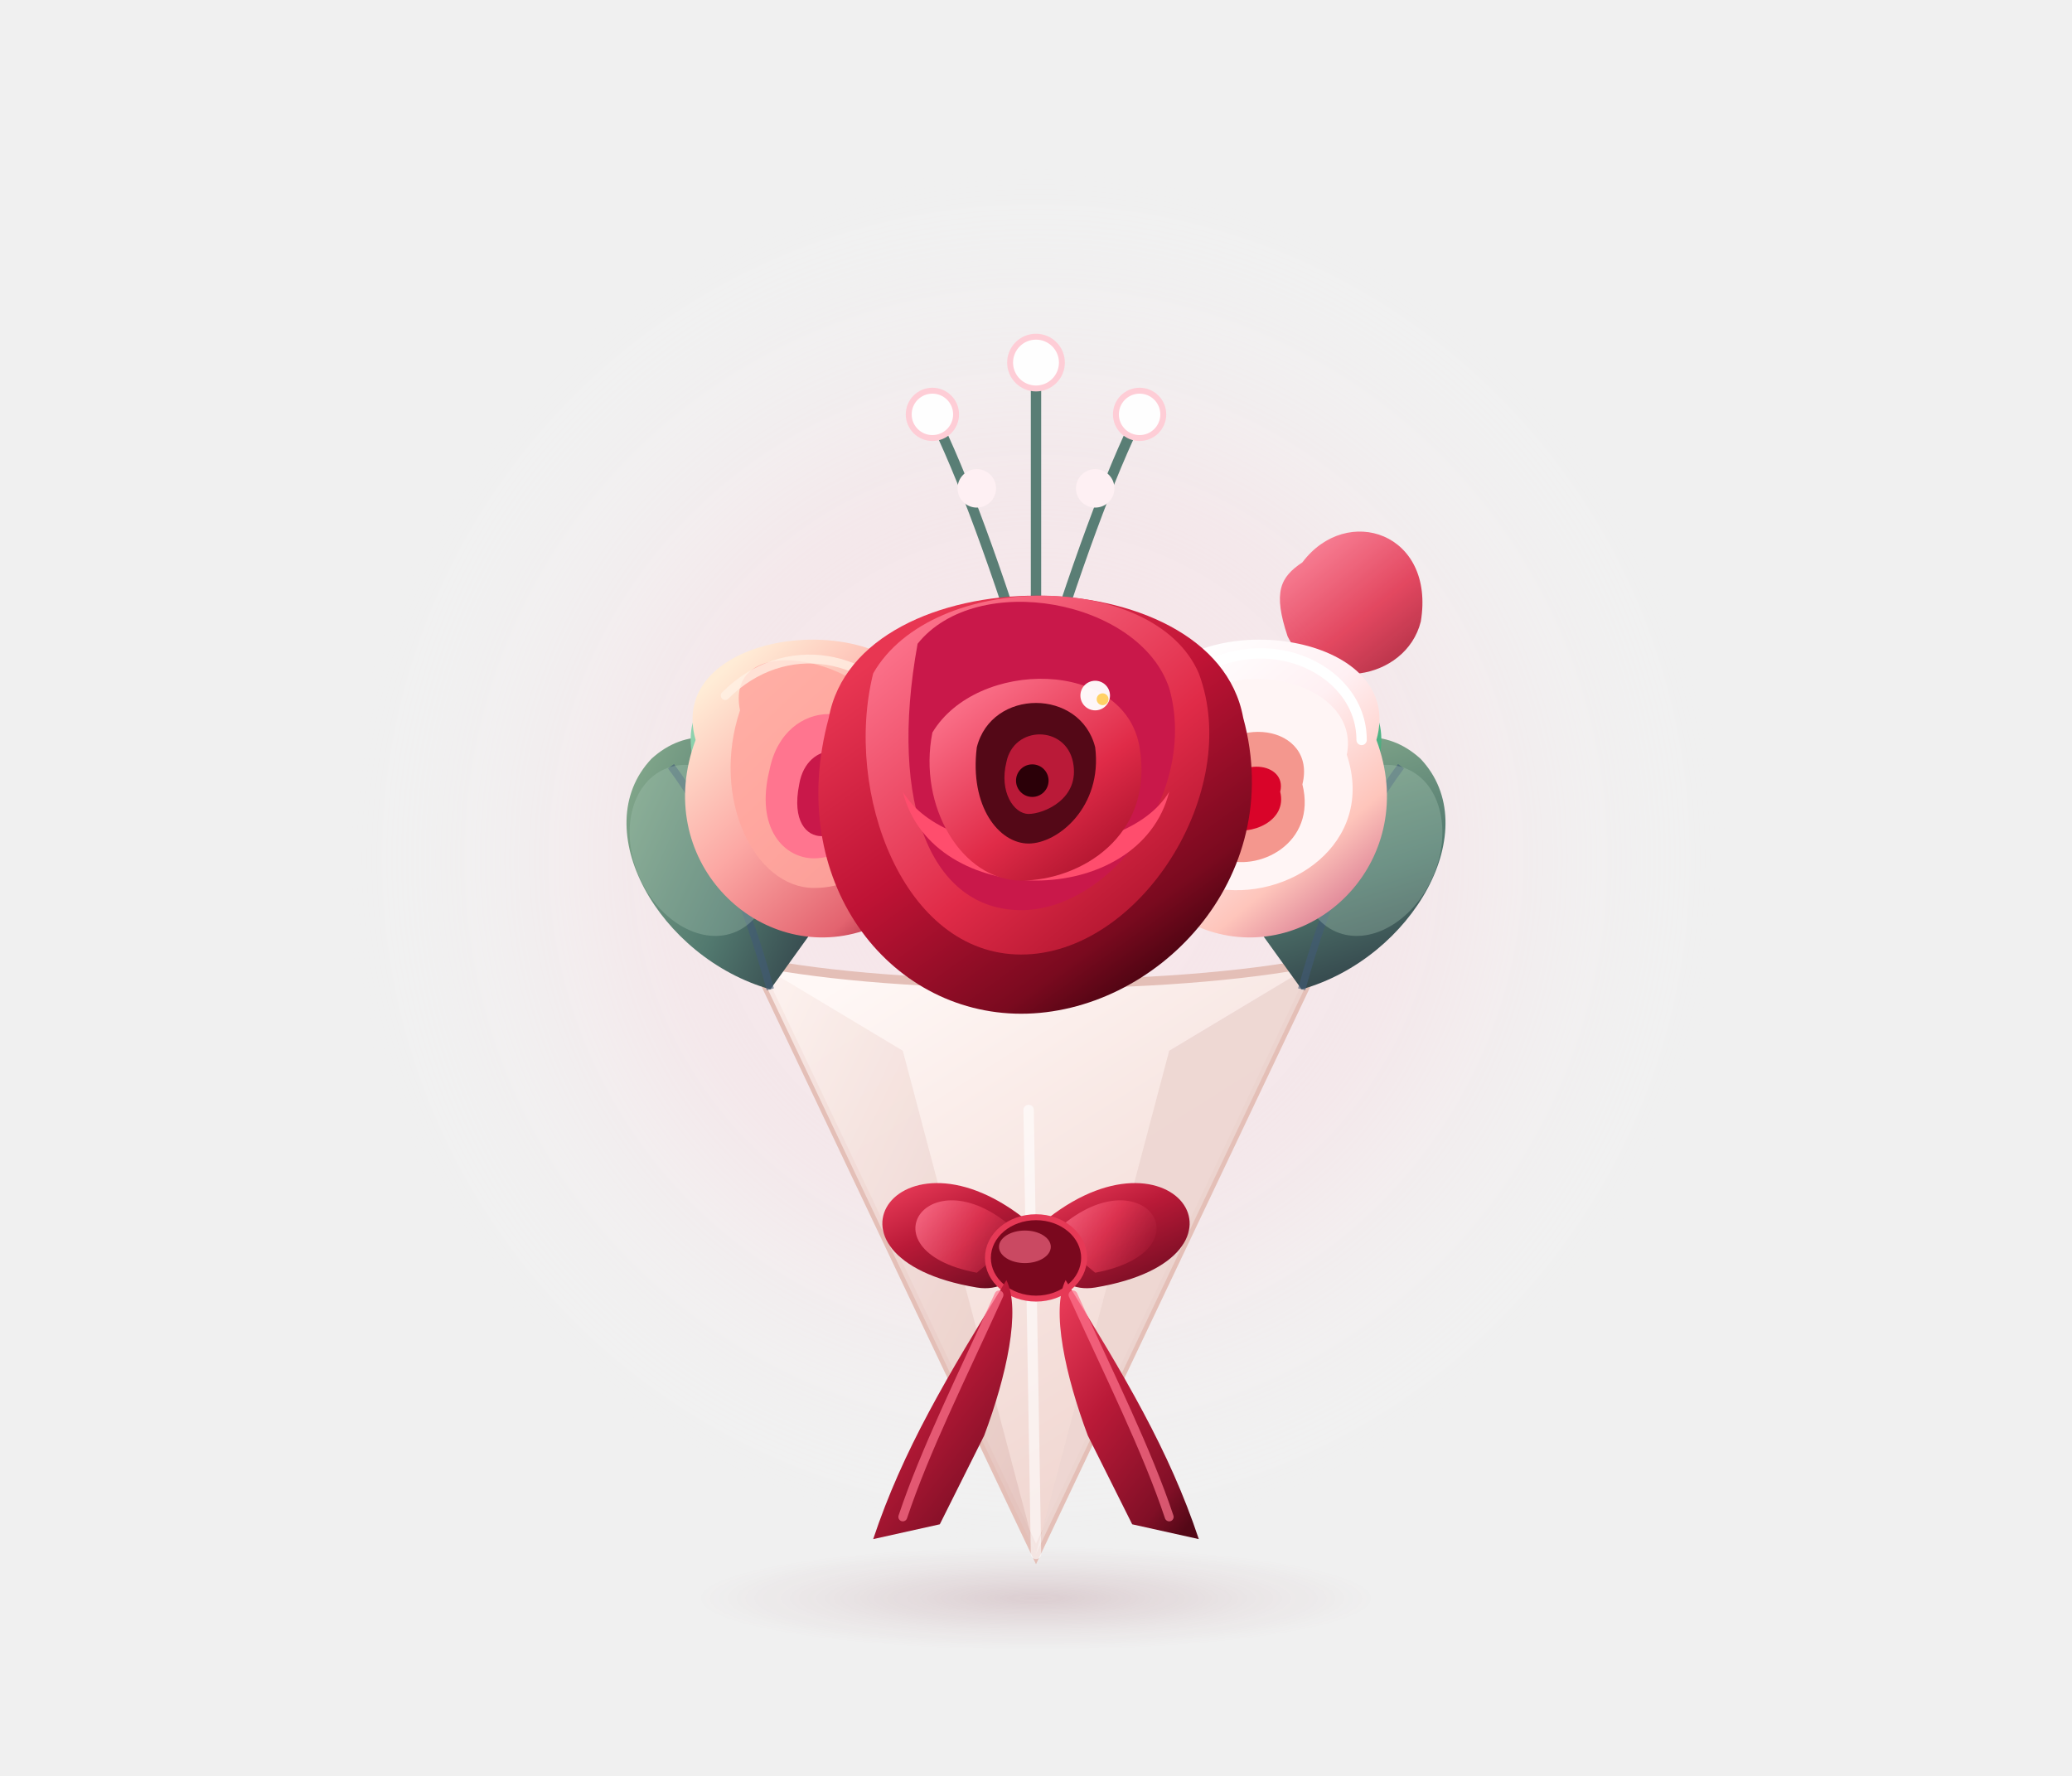
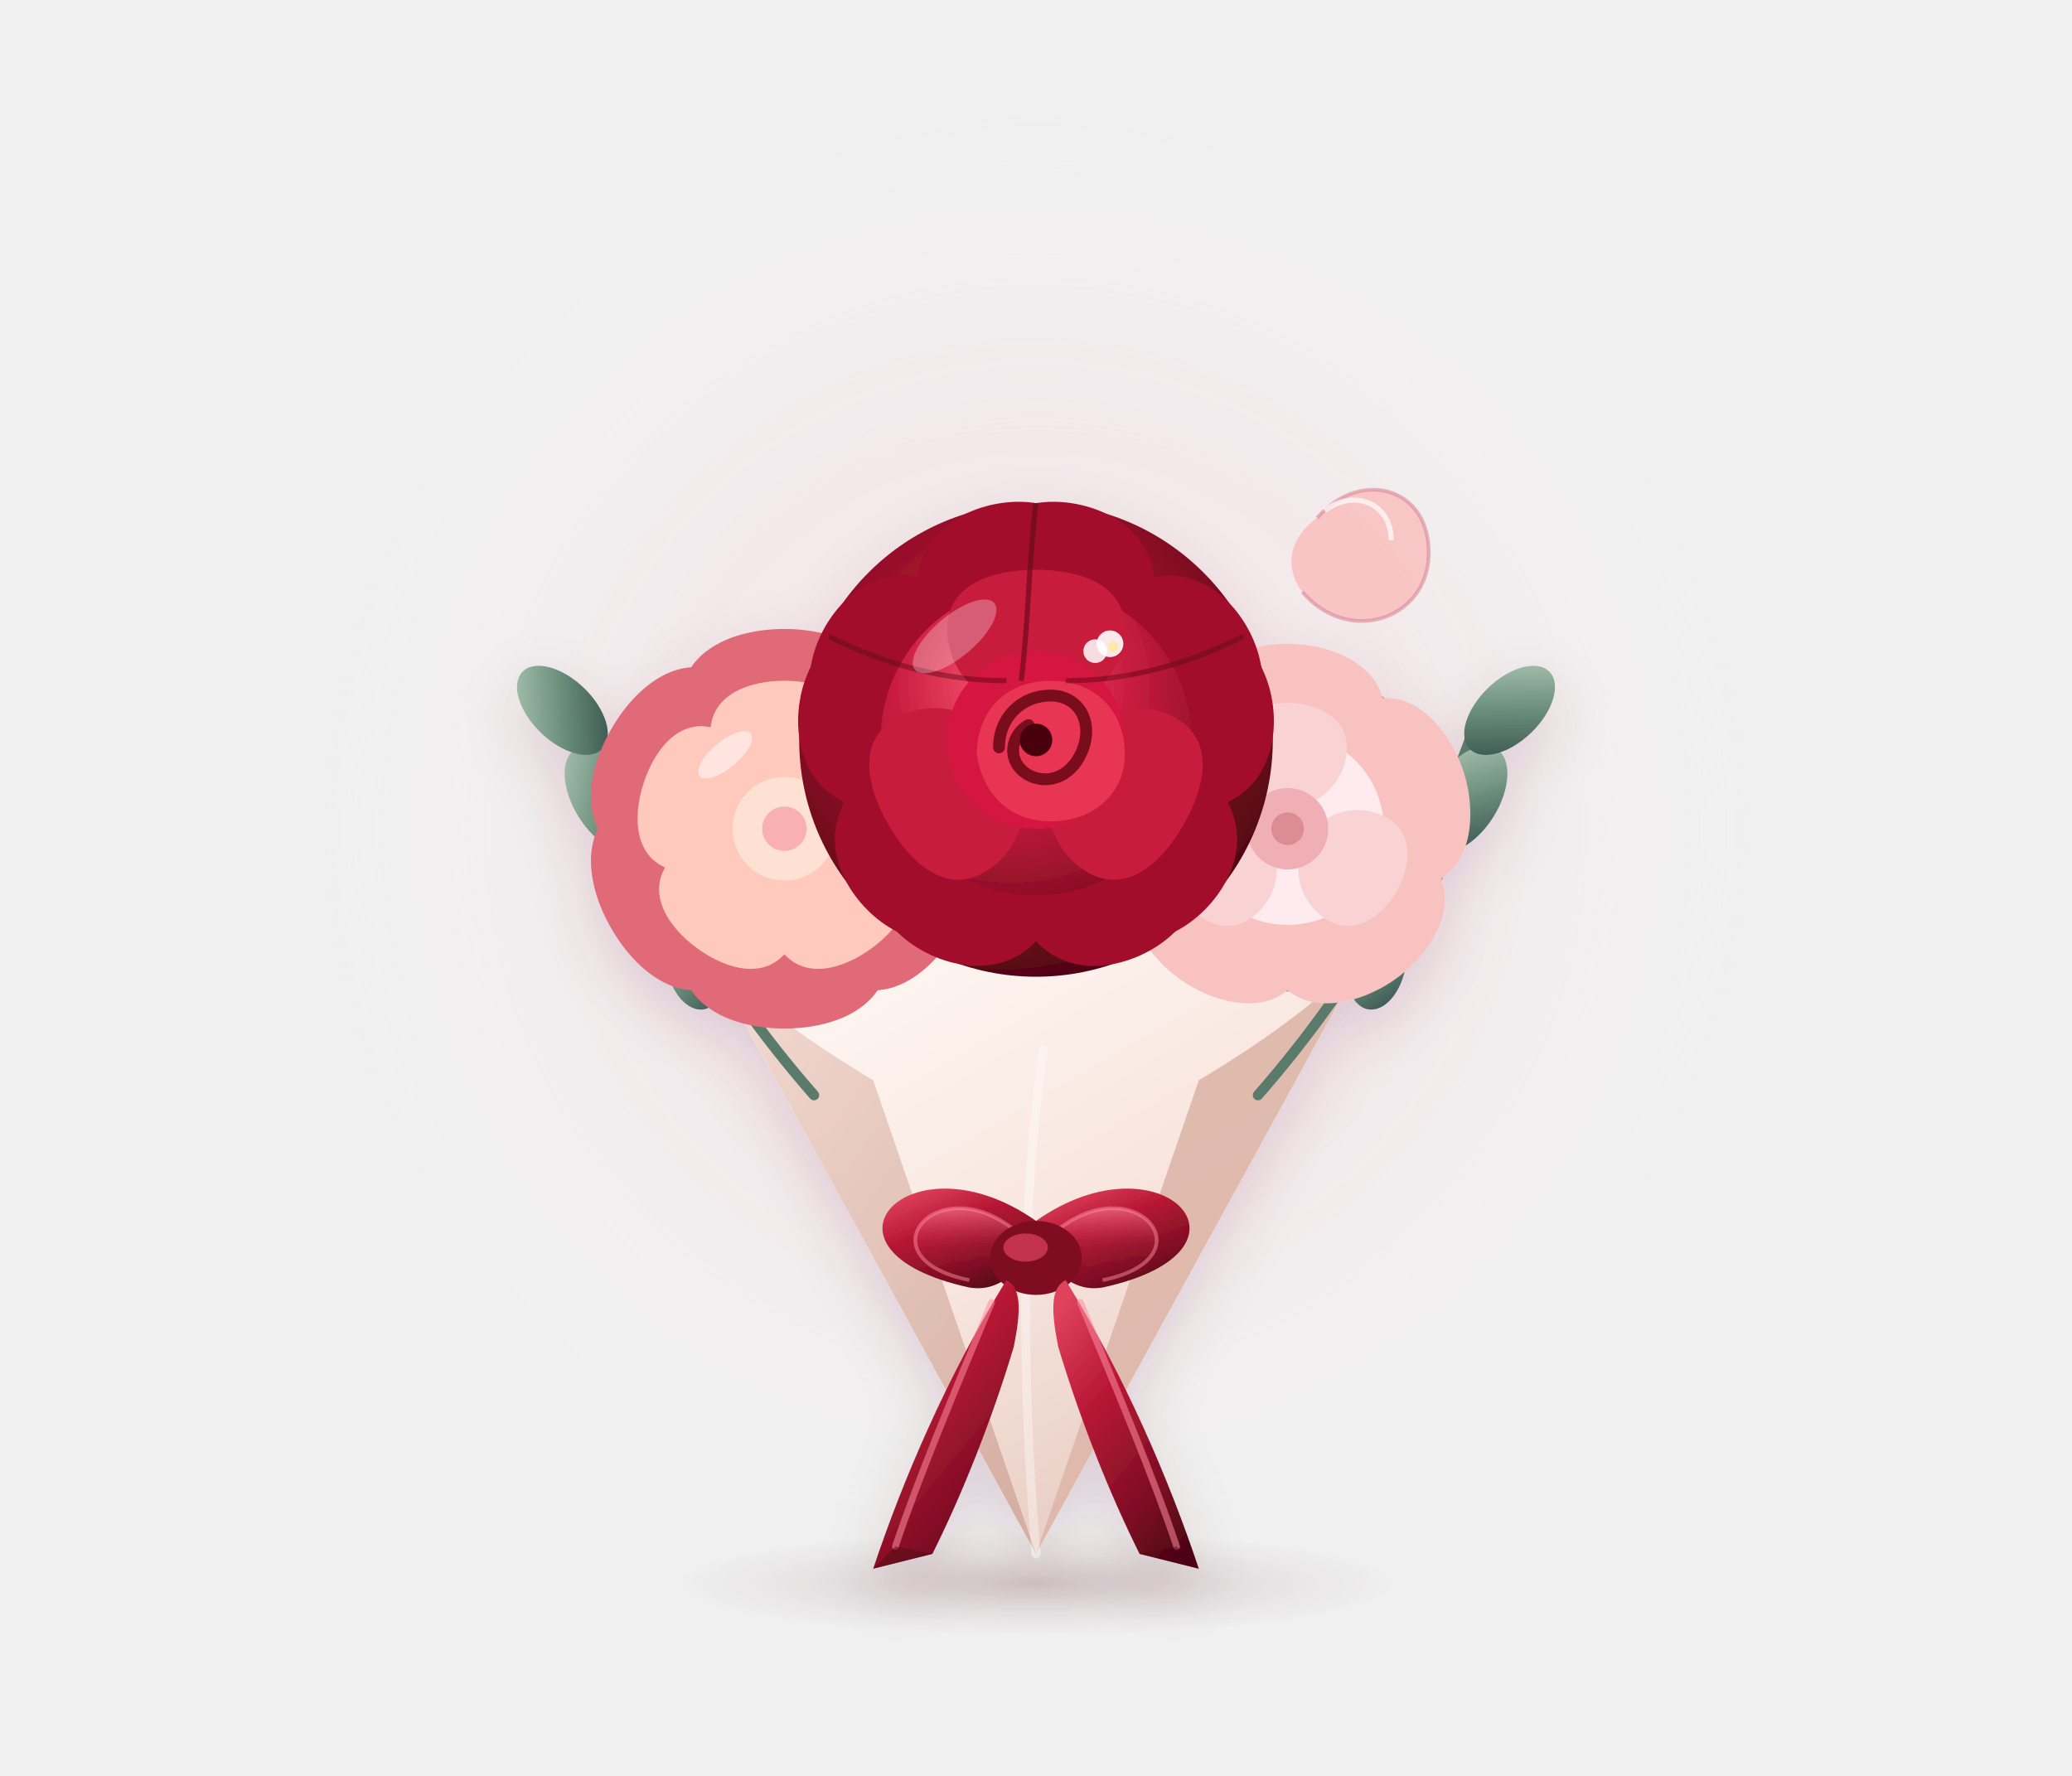
- <svg xmlns="http://www.w3.org/2000/svg" viewBox="0 0 280 240" width="280" height="240" aria-label="Romantic Flower Bouquet Illustration">
+ <svg xmlns="http://www.w3.org/2000/svg" viewBox="0 0 280 240" width="280" height="240" role="img" aria-label="Romantic flower bouquet illustration">
  <defs>
-     <radialGradient id="rbq-ambient-glow" cx="50%" cy="50%" r="50%">
-       <stop offset="0%" stop-color="#ffe4ea" stop-opacity="0.6" />
-       <stop offset="55%" stop-color="#ffd1dc" stop-opacity="0.25" />
-       <stop offset="100%" stop-color="#ffffff" stop-opacity="0" />
-     </radialGradient>
-     <radialGradient id="rbq-contact-shadow" cx="50%" cy="50%" r="50%">
-       <stop offset="0%" stop-color="#803344" stop-opacity="0.18" />
-       <stop offset="60%" stop-color="#803344" stop-opacity="0.06" />
-       <stop offset="100%" stop-color="#803344" stop-opacity="0" />
-     </radialGradient>
-     <linearGradient id="rbq-wrap-main" x1="20%" y1="0%" x2="80%" y2="100%">
-       <stop offset="0%" stop-color="#fff8f6" />
-       <stop offset="45%" stop-color="#f7e5e1" />
-       <stop offset="100%" stop-color="#eed1cb" />
-     </linearGradient>
-     <linearGradient id="rbq-wrap-fold" x1="0%" y1="0%" x2="100%" y2="100%">
-       <stop offset="0%" stop-color="#fdf2ef" />
-       <stop offset="100%" stop-color="#e3c2bc" />
-     </linearGradient>
-     <linearGradient id="rbq-ribbon-velvet" x1="15%" y1="0%" x2="85%" y2="100%">
-       <stop offset="0%" stop-color="#e63956" />
-       <stop offset="40%" stop-color="#ba1a38" />
-       <stop offset="85%" stop-color="#800f26" />
-       <stop offset="100%" stop-color="#540817" />
-     </linearGradient>
-     <linearGradient id="rbq-ribbon-highlight" x1="0%" y1="30%" x2="100%" y2="70%">
-       <stop offset="0%" stop-color="#ff758f" />
-       <stop offset="50%" stop-color="#e63956" />
-       <stop offset="100%" stop-color="#99132e" />
-     </linearGradient>
-     <linearGradient id="rbq-rose-deep" x1="20%" y1="10%" x2="80%" y2="90%">
-       <stop offset="0%" stop-color="#e83652" />
-       <stop offset="45%" stop-color="#bf1335" />
-       <stop offset="85%" stop-color="#7a0a1f" />
-       <stop offset="100%" stop-color="#4a0411" />
-     </linearGradient>
-     <linearGradient id="rbq-rose-petal-light" x1="10%" y1="0%" x2="90%" y2="100%">
-       <stop offset="0%" stop-color="#ff7b93" />
-       <stop offset="60%" stop-color="#e02b48" />
-       <stop offset="100%" stop-color="#a30f28" />
-     </linearGradient>
-     <linearGradient id="rbq-peony-peach" x1="15%" y1="10%" x2="85%" y2="95%">
-       <stop offset="0%" stop-color="#ffecd6" />
-       <stop offset="45%" stop-color="#fca8a4" />
-       <stop offset="85%" stop-color="#e3636f" />
-       <stop offset="100%" stop-color="#aa2840" />
-     </linearGradient>
-     <linearGradient id="rbq-tea-rose" x1="20%" y1="10%" x2="80%" y2="90%">
-       <stop offset="0%" stop-color="#ffffff" />
-       <stop offset="40%" stop-color="#fff0f3" />
-       <stop offset="80%" stop-color="#fec5bb" />
-       <stop offset="100%" stop-color="#e28c9b" />
-     </linearGradient>
-     <linearGradient id="rbq-leaf-eucalyptus" x1="20%" y1="0%" x2="80%" y2="100%">
-       <stop offset="0%" stop-color="#84a98c" />
-       <stop offset="55%" stop-color="#52796f" />
-       <stop offset="100%" stop-color="#2f3e46" />
-     </linearGradient>
-     <linearGradient id="rbq-leaf-fresh" x1="10%" y1="0%" x2="90%" y2="100%">
-       <stop offset="0%" stop-color="#95d5b2" />
-       <stop offset="50%" stop-color="#52b788" />
-       <stop offset="100%" stop-color="#2d6a4f" />
-     </linearGradient>
+     <radialGradient id="rbq-glow" cx="0.5" cy="0.5" r="0.5">
+       <stop offset="0" stop-color="#FFE8EC" stop-opacity="0.55" />
+       <stop offset="0.55" stop-color="#FFD1DC" stop-opacity="0.2" />
+       <stop offset="1" stop-color="#FFFFFF" stop-opacity="0" />
+     </radialGradient>
+     <radialGradient id="rbq-shadow" cx="0.5" cy="0.5" r="0.5">
+       <stop offset="0" stop-color="#5A1A28" stop-opacity="0.22" />
+       <stop offset="0.55" stop-color="#5A1A28" stop-opacity="0.08" />
+       <stop offset="1" stop-color="#5A1A28" stop-opacity="0" />
+     </radialGradient>
+     <linearGradient id="rbq-wrap" x1="0.2" y1="0" x2="0.8" y2="1">
+       <stop offset="0" stop-color="#FFF9F5" />
+       <stop offset="0.5" stop-color="#F8E6DF" />
+       <stop offset="1" stop-color="#E3C6BC" />
+     </linearGradient>
+     <linearGradient id="rbq-wrap-fold" x1="0" y1="0" x2="0.8" y2="1">
+       <stop offset="0" stop-color="#F2D8CF" />
+       <stop offset="1" stop-color="#D2A99C" />
+     </linearGradient>
+     <linearGradient id="rbq-wrap-hi" x1="0" y1="0" x2="0" y2="1">
+       <stop offset="0" stop-color="#FFFFFF" stop-opacity="0.85" />
+       <stop offset="1" stop-color="#FFFFFF" stop-opacity="0" />
+     </linearGradient>
+     <linearGradient id="rbq-velvet" x1="0.2" y1="0" x2="0.8" y2="1">
+       <stop offset="0" stop-color="#E0425C" />
+       <stop offset="0.35" stop-color="#B81834" />
+       <stop offset="0.75" stop-color="#7E0E24" />
+       <stop offset="1" stop-color="#4E0512" />
+     </linearGradient>
+     <linearGradient id="rbq-velvet-hi" x1="0" y1="0" x2="0" y2="1">
+       <stop offset="0" stop-color="#FF8A9E" />
+       <stop offset="0.5" stop-color="#E0425C" stop-opacity="0.2" />
+       <stop offset="1" stop-color="#7E0E24" stop-opacity="0" />
+     </linearGradient>
+     <radialGradient id="rbq-rose-base" cx="0.42" cy="0.34" r="0.72">
+       <stop offset="0" stop-color="#C41838" />
+       <stop offset="0.55" stop-color="#8C0F26" />
+       <stop offset="1" stop-color="#47040F" />
+     </radialGradient>
+     <radialGradient id="rbq-rose-mid" cx="0.42" cy="0.32" r="0.7">
+       <stop offset="0" stop-color="#FF5A76" />
+       <stop offset="0.55" stop-color="#C81C3E" />
+       <stop offset="1" stop-color="#8C0F26" />
+     </radialGradient>
+     <radialGradient id="rbq-peony" cx="0.42" cy="0.34" r="0.72">
+       <stop offset="0" stop-color="#FFE1D4" />
+       <stop offset="0.4" stop-color="#FBA9A8" />
+       <stop offset="0.8" stop-color="#E06A78" />
+       <stop offset="1" stop-color="#9E2440" />
+     </radialGradient>
+     <radialGradient id="rbq-tea" cx="0.42" cy="0.3" r="0.75">
+       <stop offset="0" stop-color="#FFFFFF" />
+       <stop offset="0.45" stop-color="#FDEBEF" />
+       <stop offset="0.8" stop-color="#F8C2C0" />
+       <stop offset="1" stop-color="#D88998" />
+     </radialGradient>
+     <linearGradient id="rbq-eucalyptus" x1="0.2" y1="0" x2="0.8" y2="1">
+       <stop offset="0" stop-color="#A6C1AE" />
+       <stop offset="0.5" stop-color="#6B8E7B" />
+       <stop offset="1" stop-color="#3A5650" />
+     </linearGradient>
+     <linearGradient id="rbq-leaf" x1="0.2" y1="0" x2="0.8" y2="1">
+       <stop offset="0" stop-color="#7BB894" />
+       <stop offset="0.5" stop-color="#3E8B66" />
+       <stop offset="1" stop-color="#1B4533" />
+     </linearGradient>
+     <filter id="rbq-lift" x="-20%" y="-20%" width="140%" height="140%">
+       <feDropShadow dx="0" dy="3" stdDeviation="4" flood-color="#5A1A28" flood-opacity="0.14" />
+     </filter>
+     <style>
+       @keyframes rbq-sway {
+       0%, 100% { transform: rotate(-1.2deg) translateY(0); }
+       50%      { transform: rotate(1.4deg) translateY(-2.5px); }
+       }
+       @keyframes rbq-tail-l {
+       0%, 100% { transform: rotate(-2.5deg); }
+       50%      { transform: rotate(4.5deg); }
+       }
+       @keyframes rbq-tail-r {
+       0%, 100% { transform: rotate(2.5deg); }
+       50%      { transform: rotate(-4deg); }
+       }
+       @keyframes rbq-bloom {
+       0%, 100% { transform: scale(1); }
+       50%      { transform: scale(1.022); }
+       }
+       @keyframes rbq-drift {
+       0%   { transform: translate(0, 0) rotate(0deg); opacity: 0; }
+       20%  { opacity: 0.85; }
+       80%  { opacity: 0.7; }
+       100% { transform: translate(-44px, 48px) rotate(54deg); opacity: 0; }
+       }
+       @keyframes rbq-twinkle {
+       0%, 100% { opacity: 0.3; transform: scale(0.9); }
+       50%      { opacity: 0.95; transform: scale(1.18); }
+       }
+ 
+       .rbq-sway    { animation: rbq-sway 5.4s cubic-bezier(0.45, 0.05, 0.55, 0.95) infinite; transform-origin: 140px 200px; }
+       .rbq-tail-l  { animation: rbq-tail-l 5.4s cubic-bezier(0.45, 0, 0.55, 1) infinite 0.24s; transform-origin: 134px 172px; }
+       .rbq-tail-r  { animation: rbq-tail-r 5.4s cubic-bezier(0.45, 0, 0.55, 1) infinite 0.36s; transform-origin: 146px 172px; }
+       .rbq-bloom   { animation: rbq-bloom 4.8s ease-in-out infinite; transform-origin: 140px 100px; }
+       .rbq-drift   { animation: rbq-drift 5.2s cubic-bezier(0.33, 1, 0.68, 1) infinite; }
+       .rbq-twinkle { animation: rbq-twinkle 3.4s ease-in-out infinite; transform-origin: 152px 90px; }
+ 
+       @media (prefers-reduced-motion: reduce) {
+       .rbq-sway, .rbq-tail-l, .rbq-tail-r, .rbq-bloom, .rbq-drift, .rbq-twinkle {
+       animation: none !important;
+       transform: none !important;
+       }
+       }
+     </style>
  </defs>
-   <style>
-     /* Organic, physically grounded idle motion */
-     @keyframes rbqSwayBody {
-       0%, 100% {
-         transform: rotate(-1.5deg) translateY(0px);
-       }
-       50% {
-         transform: rotate(1.8deg) translateY(-3px);
-       }
-     }
- 
-     @keyframes rbqRibbonLagL {
-       0%, 100% {
-         transform: rotate(-2deg);
-       }
-       50% {
-         transform: rotate(4deg);
-       }
-     }
- 
-     @keyframes rbqRibbonLagR {
-       0%, 100% {
-         transform: rotate(3deg);
-       }
-       50% {
-         transform: rotate(-3.5deg);
-       }
-     }
- 
-     @keyframes rbqPetalBreathe {
-       0%, 100% {
-         transform: scale(1);
-       }
-       50% {
-         transform: scale(1.028);
-       }
-     }
- 
-     @keyframes rbqDriftingPetal {
-       0% {
-         transform: translate(0, 0) rotate(0deg);
-         opacity: 0;
-       }
-       20% {
-         opacity: 0.85;
-       }
-       80% {
-         opacity: 0.8;
-       }
-       100% {
-         transform: translate(-38px, 42px) rotate(48deg);
-         opacity: 0;
-       }
-     }
- 
-     @keyframes rbqGlint {
-       0%, 100% {
-         opacity: 0.25;
-         transform: scale(0.85);
-       }
-       50% {
-         opacity: 0.9;
-         transform: scale(1.15);
-       }
-     }
- 
-     .rbq-stem-bouquet {
-       animation: rbqSwayBody 5.2s cubic-bezier(0.445, 0.05, 0.55, 0.95) infinite;
-       transform-origin: 140px 200px;
-     }
- 
-     .rbq-ribbon-left {
-       animation: rbqRibbonLagL 5.2s cubic-bezier(0.45, 0, 0.55, 1) infinite 0.22s;
-       transform-origin: 135px 172px;
-     }
- 
-     .rbq-ribbon-right {
-       animation: rbqRibbonLagR 5.2s cubic-bezier(0.45, 0, 0.55, 1) infinite 0.35s;
-       transform-origin: 145px 172px;
-     }
- 
-     .rbq-petal-pulse {
-       animation: rbqPetalBreathe 4.6s ease-in-out infinite;
-       transform-origin: 140px 105px;
-     }
- 
-     .rbq-petal-drift {
-       animation: rbqDriftingPetal 4.8s cubic-bezier(0.33, 1, 0.68, 1) infinite;
-     }
- 
-     .rbq-glint-spark {
-       animation: rbqGlint 3.2s ease-in-out infinite;
-       transform-origin: 148px 94px;
-     }
- 
-     /* Accessibility: Respect Reduced Motion */
-     @media (prefers-reduced-motion: reduce) {
-       .rbq-stem-bouquet,
-       .rbq-ribbon-left,
-       .rbq-ribbon-right,
-       .rbq-petal-pulse,
-       .rbq-petal-drift,
-       .rbq-glint-spark {
-         animation: none !important;
-         transform: none !important;
-       }
-     }
-   </style>
-   <circle cx="140" cy="116" r="94" fill="url(#rbq-ambient-glow)" />
-   <ellipse cx="140" cy="216" rx="46" ry="7" fill="url(#rbq-contact-shadow)" />
-   <g class="rbq-petal-drift" transform="translate(176, 76)">
-     <path d="M0,0 C6,-8 18,-4 16,8 C14,16 2,18 -2,10 C-4,4 -3,2 0,0 Z" fill="url(#rbq-rose-petal-light)" opacity="0.85" />
+   <circle cx="140" cy="112" r="102" fill="url(#rbq-glow)" />
+   <ellipse cx="140" cy="214" rx="48" ry="7" fill="url(#rbq-shadow)" />
+   <g class="rbq-drift" transform="translate(178, 70)">
+     <path d="M 0 0 C 6 -7 16 -4 15 6 C 14 14 4 17 -2 10 C -5 6 -3 2 0 0 Z" fill="#F8C2C0" opacity="0.92" />
+     <path d="M 0 0 C 6 -7 16 -4 15 6 C 14 14 4 17 -2 10" fill="none" stroke="#D88998" stroke-width="0.5" opacity="0.6" />
+     <path d="M 1 -1 C 5 -4 10 -2 10 3" fill="none" stroke="#FFFFFF" stroke-width="0.7" opacity="0.7" />
  </g>
-   <g class="rbq-stem-bouquet">
-     <path d="M140,210 L102,130 C122,134 158,134 178,130 Z" fill="url(#rbq-wrap-main)" stroke="#e4bfb7" stroke-width="1.2" />
-     <path d="M102,130 L140,210 L122,142 Z" fill="url(#rbq-wrap-fold)" opacity="0.85" />
-     <path d="M178,130 L140,210 L158,142 Z" fill="#edd6d1" opacity="0.9" />
-     <path d="M140,210 L139,150" stroke="#ffffff" stroke-width="1.4" opacity="0.6" stroke-linecap="round" />
-     <g transform="translate(98, 120) rotate(-24)">
-       <path d="M0,15 C-12,5 -14,-15 -2,-20 C10,-24 18,-8 12,8 Z" fill="url(#rbq-leaf-eucalyptus)" />
-       <path d="M0,15 Q3,-5 0,-18" stroke="#415a77" stroke-width="1" fill="none" opacity="0.6" />
-       <ellipse cx="-1" cy="-6" rx="9" ry="12" fill="#a4c3b2" opacity="0.35" />
-     </g>
-     <g transform="translate(182, 120) rotate(24)">
-       <path d="M0,15 C12,5 14,-15 2,-20 C-10,-24 -18,-8 -12,8 Z" fill="url(#rbq-leaf-eucalyptus)" />
-       <path d="M0,15 Q-3,-5 0,-18" stroke="#415a77" stroke-width="1" fill="none" opacity="0.6" />
-       <ellipse cx="1" cy="-6" rx="9" ry="12" fill="#a4c3b2" opacity="0.35" />
-     </g>
-     <path d="M110,126 C90,110 88,88 104,96 C115,102 118,118 110,126 Z" fill="url(#rbq-leaf-fresh)" />
-     <path d="M104,96 Q108,112 110,126" stroke="#1b4332" stroke-width="1.2" fill="none" />
-     <path d="M170,126 C190,110 192,88 176,96 C165,102 162,118 170,126 Z" fill="url(#rbq-leaf-fresh)" />
-     <path d="M176,96 Q172,112 170,126" stroke="#1b4332" stroke-width="1.2" fill="none" />
-     <g opacity="0.95">
-       <path d="M140,94 Q132,68 126,56" stroke="#52796f" stroke-width="1.4" fill="none" stroke-linecap="round" />
-       <circle cx="126" cy="56" r="3.2" fill="#ffffff" stroke="#ffccd5" stroke-width="0.8" />
-       <circle cx="132" cy="66" r="2.6" fill="#fff0f3" />
-       <path d="M140,94 Q148,68 154,56" stroke="#52796f" stroke-width="1.4" fill="none" stroke-linecap="round" />
-       <circle cx="154" cy="56" r="3.2" fill="#ffffff" stroke="#ffccd5" stroke-width="0.8" />
-       <circle cx="148" cy="66" r="2.6" fill="#fff0f3" />
-       <path d="M140,92 L140,50" stroke="#52796f" stroke-width="1.4" stroke-linecap="round" />
-       <circle cx="140" cy="49" r="3.5" fill="#ffffff" stroke="#ffccd5" stroke-width="0.8" />
-     </g>
-     <g transform="translate(112, 108)">
-       <path d="M-18,-8 C-22,-22 4,-26 12,-16 C20,-6 18,14 4,18 C-10,22 -24,8 -18,-8 Z" fill="url(#rbq-peony-peach)" />
-       <path d="M-12,-12 C-14,-22 2,-20 8,-12 C14,-4 10,12 -2,12 C-10,12 -16,0 -12,-12 Z" fill="#ffa69e" opacity="0.85" />
-       <path d="M-8,-4 C-6,-14 6,-14 8,-4 C10,4 2,8 -2,8 C-6,8 -10,4 -8,-4 Z" fill="#ff758f" />
-       <path d="M-4,-2 C-3,-8 4,-8 5,-2 C6,3 1,5 -1,5 C-3,5 -5,3 -4,-2 Z" fill="#c9184a" />
-       <path d="M-14,-14 C-6,-22 6,-20 12,-10" stroke="#fff1e6" stroke-width="1.2" fill="none" stroke-linecap="round" opacity="0.75" />
-     </g>
-     <g transform="translate(168, 108)">
-       <path d="M-12,-16 C-4,-26 22,-22 18,-8 C24,8 10,22 -4,18 C-18,14 -20,-6 -12,-16 Z" fill="url(#rbq-tea-rose)" />
-       <path d="M-8,-12 C-2,-20 16,-16 14,-6 C18,6 6,14 -4,12 C-12,10 -14,0 -8,-12 Z" fill="#fff5f5" />
-       <path d="M-6,-4 C-2,-12 10,-10 8,-2 C10,6 2,10 -3,8 C-7,6 -8,2 -6,-4 Z" fill="#f4978e" />
-       <path d="M-3,-1 C-1,-6 6,-5 5,-1 C6,3 1,5 -2,4 C-4,3 -4,1 -3,-1 Z" fill="#d90429" />
-       <path d="M-8,-16 C2,-24 16,-18 16,-8" stroke="#ffffff" stroke-width="1.4" fill="none" stroke-linecap="round" />
-     </g>
-     <g class="rbq-petal-pulse" transform="translate(140, 105)">
-       <path d="M-28,-8 C-24,-30 24,-30 28,-8 C34,14 16,32 -2,32 C-20,32 -34,14 -28,-8 Z" fill="url(#rbq-rose-deep)" />
-       <path d="M-22,-14 C-14,-28 16,-28 22,-14 C28,2 14,24 -2,24 C-18,24 -26,2 -22,-14 Z" fill="url(#rbq-rose-petal-light)" />
-       <path d="M-16,-18 C-8,-28 14,-24 18,-12 C22,2 10,18 -2,18 C-14,18 -20,4 -16,-18 Z" fill="#c9184a" />
-       <path d="M-18,2 C-14,18 14,18 18,2 C12,12 -12,12 -18,2 Z" fill="#ff4d6d" />
-       <path d="M-14,-6 C-8,-16 12,-16 14,-4 C16,8 6,14 -2,14 C-10,14 -16,4 -14,-6 Z" fill="url(#rbq-rose-petal-light)" />
-       <path d="M-8,-4 C-6,-12 6,-12 8,-4 C9,4 3,9 -1,9 C-5,9 -9,4 -8,-4 Z" fill="#540817" />
-       <path d="M-4,-2 C-3,-7 4,-7 5,-2 C6,3 1,5 -1,5 C-3,5 -5,2 -4,-2 Z" fill="#ba1a38" />
-       <circle cx="-0.5" cy="0.5" r="2.2" fill="#2b0008" />
-       <g class="rbq-glint-spark">
-         <circle cx="8" cy="-11" r="2" fill="#ffffff" opacity="0.95" />
-         <circle cx="9" cy="-10.5" r="0.8" fill="#ffd166" />
+   <g class="rbq-sway" filter="url(#rbq-lift)">
+     <path d="M 140 210 L 95 128 C 115 121 165 121 185 128 Z" fill="url(#rbq-wrap)" />
+     <path d="M 95 128 L 140 210 L 118 146 C 108 140 100 134 95 128 Z" fill="url(#rbq-wrap-fold)" opacity="0.85" />
+     <path d="M 185 128 L 140 210 L 162 146 C 172 140 180 134 185 128 Z" fill="#DDB6A8" opacity="0.9" />
+     <path d="M 95 128 C 115 121 165 121 185 128" fill="none" stroke="#FFFFFF" stroke-width="1" opacity="0.55" />
+     <path d="M 140 210 C 138 186 138 162 141 142" stroke="#FFFFFF" stroke-width="1.2" fill="none" opacity="0.35" stroke-linecap="round" />
+     <g>
+       <path d="M 110 148 C 96 132 86 114 80 96" stroke="#5A7A6C" stroke-width="1.4" fill="none" stroke-linecap="round" />
+       <ellipse cx="82" cy="108" rx="4.5" ry="8" fill="url(#rbq-eucalyptus)" transform="rotate(-32 82 108)" />
+       <ellipse cx="76" cy="96" rx="4.2" ry="7.5" fill="url(#rbq-eucalyptus)" transform="rotate(-46 76 96)" />
+       <ellipse cx="92" cy="118" rx="4.5" ry="7" fill="url(#rbq-eucalyptus)" transform="rotate(-20 92 118)" />
+       <ellipse cx="94" cy="130" rx="4" ry="6.5" fill="url(#rbq-eucalyptus)" transform="rotate(-10 94 130)" />
+     </g>
+     <g>
+       <path d="M 170 148 C 184 132 194 114 200 96" stroke="#5A7A6C" stroke-width="1.4" fill="none" stroke-linecap="round" />
+       <ellipse cx="198" cy="108" rx="4.5" ry="8" fill="url(#rbq-eucalyptus)" transform="rotate(32 198 108)" />
+       <ellipse cx="204" cy="96" rx="4.2" ry="7.5" fill="url(#rbq-eucalyptus)" transform="rotate(46 204 96)" />
+       <ellipse cx="188" cy="118" rx="4.5" ry="7" fill="url(#rbq-eucalyptus)" transform="rotate(20 188 118)" />
+       <ellipse cx="186" cy="130" rx="4" ry="6.5" fill="url(#rbq-eucalyptus)" transform="rotate(10 186 130)" />
+     </g>
+     <g>
+       <path d="M 116 132 C 96 122 88 104 100 96 C 112 90 122 106 118 126 Z" fill="url(#rbq-leaf)" />
+       <path d="M 116 132 C 110 118 104 104 100 96" stroke="#0F3123" stroke-width="0.9" fill="none" opacity="0.7" />
+       <path d="M 104 108 C 108 106 112 108 114 112" stroke="#8DD0A6" stroke-width="0.7" fill="none" opacity="0.6" />
+     </g>
+     <g>
+       <path d="M 164 132 C 184 122 192 104 180 96 C 168 90 158 106 162 126 Z" fill="url(#rbq-leaf)" />
+       <path d="M 164 132 C 170 118 176 104 180 96" stroke="#0F3123" stroke-width="0.9" fill="none" opacity="0.7" />
+       <path d="M 176 108 C 172 106 168 108 166 112" stroke="#8DD0A6" stroke-width="0.7" fill="none" opacity="0.6" />
+     </g>
+     <g>
+       <path d="M 138 130 C 132 108 126 92 122 78" stroke="#5A7A6C" stroke-width="1.1" fill="none" stroke-linecap="round" />
+       <circle cx="122" cy="78" r="2.8" fill="#FFFFFF" stroke="#F2B8C6" stroke-width="0.5" />
+       <circle cx="128" cy="92" r="2.4" fill="#FFFBFC" />
+       <circle cx="134" cy="106" r="2.2" fill="#FFFFFF" />
+       <circle cx="118" cy="84" r="1.6" fill="#FFFBFC" opacity="0.9" />
+       <circle cx="130" cy="86" r="1.4" fill="#FFFFFF" opacity="0.85" />
+       <path d="M 142 130 C 148 108 154 92 158 78" stroke="#5A7A6C" stroke-width="1.1" fill="none" stroke-linecap="round" />
+       <circle cx="158" cy="78" r="2.8" fill="#FFFFFF" stroke="#F2B8C6" stroke-width="0.5" />
+       <circle cx="152" cy="92" r="2.4" fill="#FFFBFC" />
+       <circle cx="146" cy="106" r="2.2" fill="#FFFFFF" />
+       <circle cx="162" cy="84" r="1.6" fill="#FFFBFC" opacity="0.9" />
+       <circle cx="150" cy="86" r="1.4" fill="#FFFFFF" opacity="0.85" />
+       <path d="M 140 128 L 140 74" stroke="#5A7A6C" stroke-width="1.1" stroke-linecap="round" />
+       <circle cx="140" cy="72" r="3" fill="#FFFFFF" stroke="#F2B8C6" stroke-width="0.6" />
+       <circle cx="136" cy="78" r="1.6" fill="#FFFBFC" />
+       <circle cx="144" cy="80" r="1.5" fill="#FFFFFF" />
+     </g>
+     <g transform="translate(106, 112)">
+       <circle r="25" fill="#9E2440" />
+       <g fill="#E06A78">
+         <path d="M 0 -5 C -8 -5 -14 -10 -14 -17 C -14 -24 -7 -27 0 -27 C 7 -27 14 -24 14 -17 C 14 -10 8 -5 0 -5 Z" />
+         <path d="M 0 -5 C -8 -5 -14 -10 -14 -17 C -14 -24 -7 -27 0 -27 C 7 -27 14 -24 14 -17 C 14 -10 8 -5 0 -5 Z" transform="rotate(60)" />
+         <path d="M 0 -5 C -8 -5 -14 -10 -14 -17 C -14 -24 -7 -27 0 -27 C 7 -27 14 -24 14 -17 C 14 -10 8 -5 0 -5 Z" transform="rotate(120)" />
+         <path d="M 0 -5 C -8 -5 -14 -10 -14 -17 C -14 -24 -7 -27 0 -27 C 7 -27 14 -24 14 -17 C 14 -10 8 -5 0 -5 Z" transform="rotate(180)" />
+         <path d="M 0 -5 C -8 -5 -14 -10 -14 -17 C -14 -24 -7 -27 0 -27 C 7 -27 14 -24 14 -17 C 14 -10 8 -5 0 -5 Z" transform="rotate(240)" />
+         <path d="M 0 -5 C -8 -5 -14 -10 -14 -17 C -14 -24 -7 -27 0 -27 C 7 -27 14 -24 14 -17 C 14 -10 8 -5 0 -5 Z" transform="rotate(300)" />
+       </g>
+       <circle r="17" fill="#FBA9A8" />
+       <g fill="#FFC9BE">
+         <path d="M 0 -3 C -6 -3 -10 -8 -10 -13 C -10 -18 -5 -20 0 -20 C 5 -20 10 -18 10 -13 C 10 -8 6 -3 0 -3 Z" />
+         <path d="M 0 -3 C -6 -3 -10 -8 -10 -13 C -10 -18 -5 -20 0 -20 C 5 -20 10 -18 10 -13 C 10 -8 6 -3 0 -3 Z" transform="rotate(72)" />
+         <path d="M 0 -3 C -6 -3 -10 -8 -10 -13 C -10 -18 -5 -20 0 -20 C 5 -20 10 -18 10 -13 C 10 -8 6 -3 0 -3 Z" transform="rotate(144)" />
+         <path d="M 0 -3 C -6 -3 -10 -8 -10 -13 C -10 -18 -5 -20 0 -20 C 5 -20 10 -18 10 -13 C 10 -8 6 -3 0 -3 Z" transform="rotate(216)" />
+         <path d="M 0 -3 C -6 -3 -10 -8 -10 -13 C -10 -18 -5 -20 0 -20 C 5 -20 10 -18 10 -13 C 10 -8 6 -3 0 -3 Z" transform="rotate(288)" />
+       </g>
+       <circle r="7" fill="#FFE1D4" />
+       <circle r="3" fill="#F8B0B0" />
+       <ellipse cx="-8" cy="-10" rx="4.5" ry="1.8" fill="#FFFFFF" opacity="0.5" transform="rotate(-40 -8 -10)" />
+     </g>
+     <g transform="translate(174, 112)">
+       <circle r="22" fill="#D88998" />
+       <g fill="#F8C2C0">
+         <path d="M 0 -5 C -7 -5 -13 -10 -13 -16 C -13 -22 -6 -25 0 -25 C 6 -25 13 -22 13 -16 C 13 -10 7 -5 0 -5 Z" />
+         <path d="M 0 -5 C -7 -5 -13 -10 -13 -16 C -13 -22 -6 -25 0 -25 C 6 -25 13 -22 13 -16 C 13 -10 7 -5 0 -5 Z" transform="rotate(72)" />
+         <path d="M 0 -5 C -7 -5 -13 -10 -13 -16 C -13 -22 -6 -25 0 -25 C 6 -25 13 -22 13 -16 C 13 -10 7 -5 0 -5 Z" transform="rotate(144)" />
+         <path d="M 0 -5 C -7 -5 -13 -10 -13 -16 C -13 -22 -6 -25 0 -25 C 6 -25 13 -22 13 -16 C 13 -10 7 -5 0 -5 Z" transform="rotate(216)" />
+         <path d="M 0 -5 C -7 -5 -13 -10 -13 -16 C -13 -22 -6 -25 0 -25 C 6 -25 13 -22 13 -16 C 13 -10 7 -5 0 -5 Z" transform="rotate(288)" />
+       </g>
+       <circle r="13" fill="#FDEBEF" />
+       <g fill="#F9D2D4">
+         <path d="M 0 -3 C -5 -3 -8 -7 -8 -11 C -8 -15 -4 -17 0 -17 C 4 -17 8 -15 8 -11 C 8 -7 5 -3 0 -3 Z" />
+         <path d="M 0 -3 C -5 -3 -8 -7 -8 -11 C -8 -15 -4 -17 0 -17 C 4 -17 8 -15 8 -11 C 8 -7 5 -3 0 -3 Z" transform="rotate(120)" />
+         <path d="M 0 -3 C -5 -3 -8 -7 -8 -11 C -8 -15 -4 -17 0 -17 C 4 -17 8 -15 8 -11 C 8 -7 5 -3 0 -3 Z" transform="rotate(240)" />
+       </g>
+       <circle r="5.5" fill="#F0AFB4" />
+       <circle r="2.2" fill="#DC8C94" />
+       <ellipse cx="-6" cy="-8" rx="3.5" ry="1.5" fill="#FFFFFF" opacity="0.65" transform="rotate(-40 -6 -8)" />
+     </g>
+     <g class="rbq-bloom" transform="translate(140, 100)">
+       <circle r="32" fill="url(#rbq-rose-base)" />
+       <g fill="#A10E2A">
+         <path d="M 0 -8 C -10 -8 -17 -14 -16 -22 C -15 -30 -6 -33 0 -32 C 6 -33 15 -30 16 -22 C 17 -14 10 -8 0 -8 Z" />
+         <path d="M 0 -8 C -10 -8 -17 -14 -16 -22 C -15 -30 -6 -33 0 -32 C 6 -33 15 -30 16 -22 C 17 -14 10 -8 0 -8 Z" transform="rotate(72)" />
+         <path d="M 0 -8 C -10 -8 -17 -14 -16 -22 C -15 -30 -6 -33 0 -32 C 6 -33 15 -30 16 -22 C 17 -14 10 -8 0 -8 Z" transform="rotate(144)" />
+         <path d="M 0 -8 C -10 -8 -17 -14 -16 -22 C -15 -30 -6 -33 0 -32 C 6 -33 15 -30 16 -22 C 17 -14 10 -8 0 -8 Z" transform="rotate(216)" />
+         <path d="M 0 -8 C -10 -8 -17 -14 -16 -22 C -15 -30 -6 -33 0 -32 C 6 -33 15 -30 16 -22 C 17 -14 10 -8 0 -8 Z" transform="rotate(288)" />
+       </g>
+       <circle r="21" fill="url(#rbq-rose-mid)" />
+       <g fill="#C81C3E">
+         <path d="M 0 -4 C -7 -4 -12 -9 -12 -15 C -12 -21 -6 -23 0 -23 C 6 -23 12 -21 12 -15 C 12 -9 7 -4 0 -4 Z" />
+         <path d="M 0 -4 C -7 -4 -12 -9 -12 -15 C -12 -21 -6 -23 0 -23 C 6 -23 12 -21 12 -15 C 12 -9 7 -4 0 -4 Z" transform="rotate(120)" />
+         <path d="M 0 -4 C -7 -4 -12 -9 -12 -15 C -12 -21 -6 -23 0 -23 C 6 -23 12 -21 12 -15 C 12 -9 7 -4 0 -4 Z" transform="rotate(240)" />
+       </g>
+       <circle r="12" fill="#D4183F" />
+       <path d="M -8 2 C -8 -4 -4 -8 2 -8 C 8 -8 12 -4 12 2 C 12 7 8 11 2 11 C -3 11 -7 8 -8 2 Z" fill="#E83652" />
+       <path d="M -5 1 C -5 -3 -2 -6 2 -6 C 6 -6 8 -2 6 2 C 4 6 0 6 -2 4 C -4 2 -3 -1 -1 -2" fill="none" stroke="#7A0A1F" stroke-width="1.6" stroke-linecap="round" />
+       <circle r="2.2" fill="#4A0411" />
+       <path d="M 0 -32 C -1 -24 -1 -16 -2 -8" stroke="#5A0413" stroke-width="0.7" fill="none" opacity="0.55" />
+       <path d="M 28 -14 C 20 -10 12 -8 4 -8" stroke="#5A0413" stroke-width="0.7" fill="none" opacity="0.45" />
+       <path d="M -28 -14 C -20 -10 -12 -8 -4 -8" stroke="#5A0413" stroke-width="0.7" fill="none" opacity="0.45" />
+       <ellipse cx="-11" cy="-14" rx="7" ry="2.8" fill="#FFFFFF" opacity="0.28" transform="rotate(-40 -11 -14)" />
+       <circle cx="8" cy="-12" r="1.6" fill="#FFFFFF" opacity="0.85" />
+       <g class="rbq-twinkle">
+         <circle cx="10" cy="-13" r="1.8" fill="#FFFFFF" opacity="0.9" />
+         <circle cx="10.4" cy="-12.6" r="0.7" fill="#FFE9A8" />
      </g>
    </g>
    <g transform="translate(140, 168)">
-       <path d="M0,-2 C-18,-18 -32,2 -8,6 C-2,7 0,0 0,-2 Z" fill="url(#rbq-ribbon-velvet)" />
-       <path d="M-2,-1 C-14,-13 -24,1 -8,4 Z" fill="url(#rbq-ribbon-highlight)" opacity="0.75" />
-       <path d="M0,-2 C18,-18 32,2 8,6 C2,7 0,0 0,-2 Z" fill="url(#rbq-ribbon-velvet)" />
-       <path d="M2,-1 C14,-13 24,1 8,4 Z" fill="url(#rbq-ribbon-highlight)" opacity="0.75" />
-       <ellipse cx="0" cy="2" rx="6.5" ry="5.5" fill="#7a081e" stroke="#e63956" stroke-width="0.8" />
-       <ellipse cx="-1.5" cy="0.5" rx="3.5" ry="2.2" fill="#ff758f" opacity="0.6" />
-       <g class="rbq-ribbon-left">
-         <path d="M-4,5 C-12,18 -18,28 -22,40 L-13,38 L-7,26 C-4,18 -2,9 -4,5 Z" fill="url(#rbq-ribbon-velvet)" />
-         <path d="M-5,7 C-10,18 -15,28 -18,37" stroke="#ff758f" stroke-width="1.2" fill="none" opacity="0.7" stroke-linecap="round" />
-       </g>
-       <g class="rbq-ribbon-right">
-         <path d="M4,5 C12,18 18,28 22,40 L13,38 L7,26 C4,18 2,9 4,5 Z" fill="url(#rbq-ribbon-velvet)" />
-         <path d="M5,7 C10,18 15,28 18,37" stroke="#ff758f" stroke-width="1.2" fill="none" opacity="0.7" stroke-linecap="round" />
+       <path d="M 0 -3 C -17 -15 -32 1 -9 6 C -3 7 0 0 0 -3 Z" fill="url(#rbq-velvet)" />
+       <path d="M -2 -1 C -13 -11 -24 2 -9 5 Z" fill="url(#rbq-velvet-hi)" opacity="0.55" />
+       <path d="M -2 -1 C -13 -11 -24 2 -9 5" fill="none" stroke="#FF8A9E" stroke-width="0.5" opacity="0.5" />
+       <path d="M 0 -3 C 17 -15 32 1 9 6 C 3 7 0 0 0 -3 Z" fill="url(#rbq-velvet)" />
+       <path d="M 2 -1 C 13 -11 24 2 9 5 Z" fill="url(#rbq-velvet-hi)" opacity="0.55" />
+       <path d="M 2 -1 C 13 -11 24 2 9 5" fill="none" stroke="#FF8A9E" stroke-width="0.5" opacity="0.5" />
+       <ellipse cx="0" cy="2" rx="6.2" ry="5" fill="#7E0E24" />
+       <ellipse cx="-1.4" cy="0.6" rx="3" ry="1.9" fill="#E0425C" opacity="0.7" />
+       <g class="rbq-tail-l">
+         <path d="M -4 5 C -12 18 -18 32 -22 44 L -14 42 C -10 34 -6 24 -3 14 C -2 9 -2 6 -4 5 Z" fill="url(#rbq-velvet)" />
+         <path d="M -6 8 C -11 20 -16 32 -19 41" stroke="#FF8A9E" stroke-width="0.9" fill="none" opacity="0.55" stroke-linecap="round" />
+         <path d="M -14 42 L -22 44 L -19 41 Z" fill="#4E0512" opacity="0.5" />
+       </g>
+       <g class="rbq-tail-r">
+         <path d="M 4 5 C 12 18 18 32 22 44 L 14 42 C 10 34 6 24 3 14 C 2 9 2 6 4 5 Z" fill="url(#rbq-velvet)" />
+         <path d="M 6 8 C 11 20 16 32 19 41" stroke="#FF8A9E" stroke-width="0.9" fill="none" opacity="0.55" stroke-linecap="round" />
+         <path d="M 14 42 L 22 44 L 19 41 Z" fill="#4E0512" opacity="0.5" />
      </g>
    </g>
  </g>
</svg>
